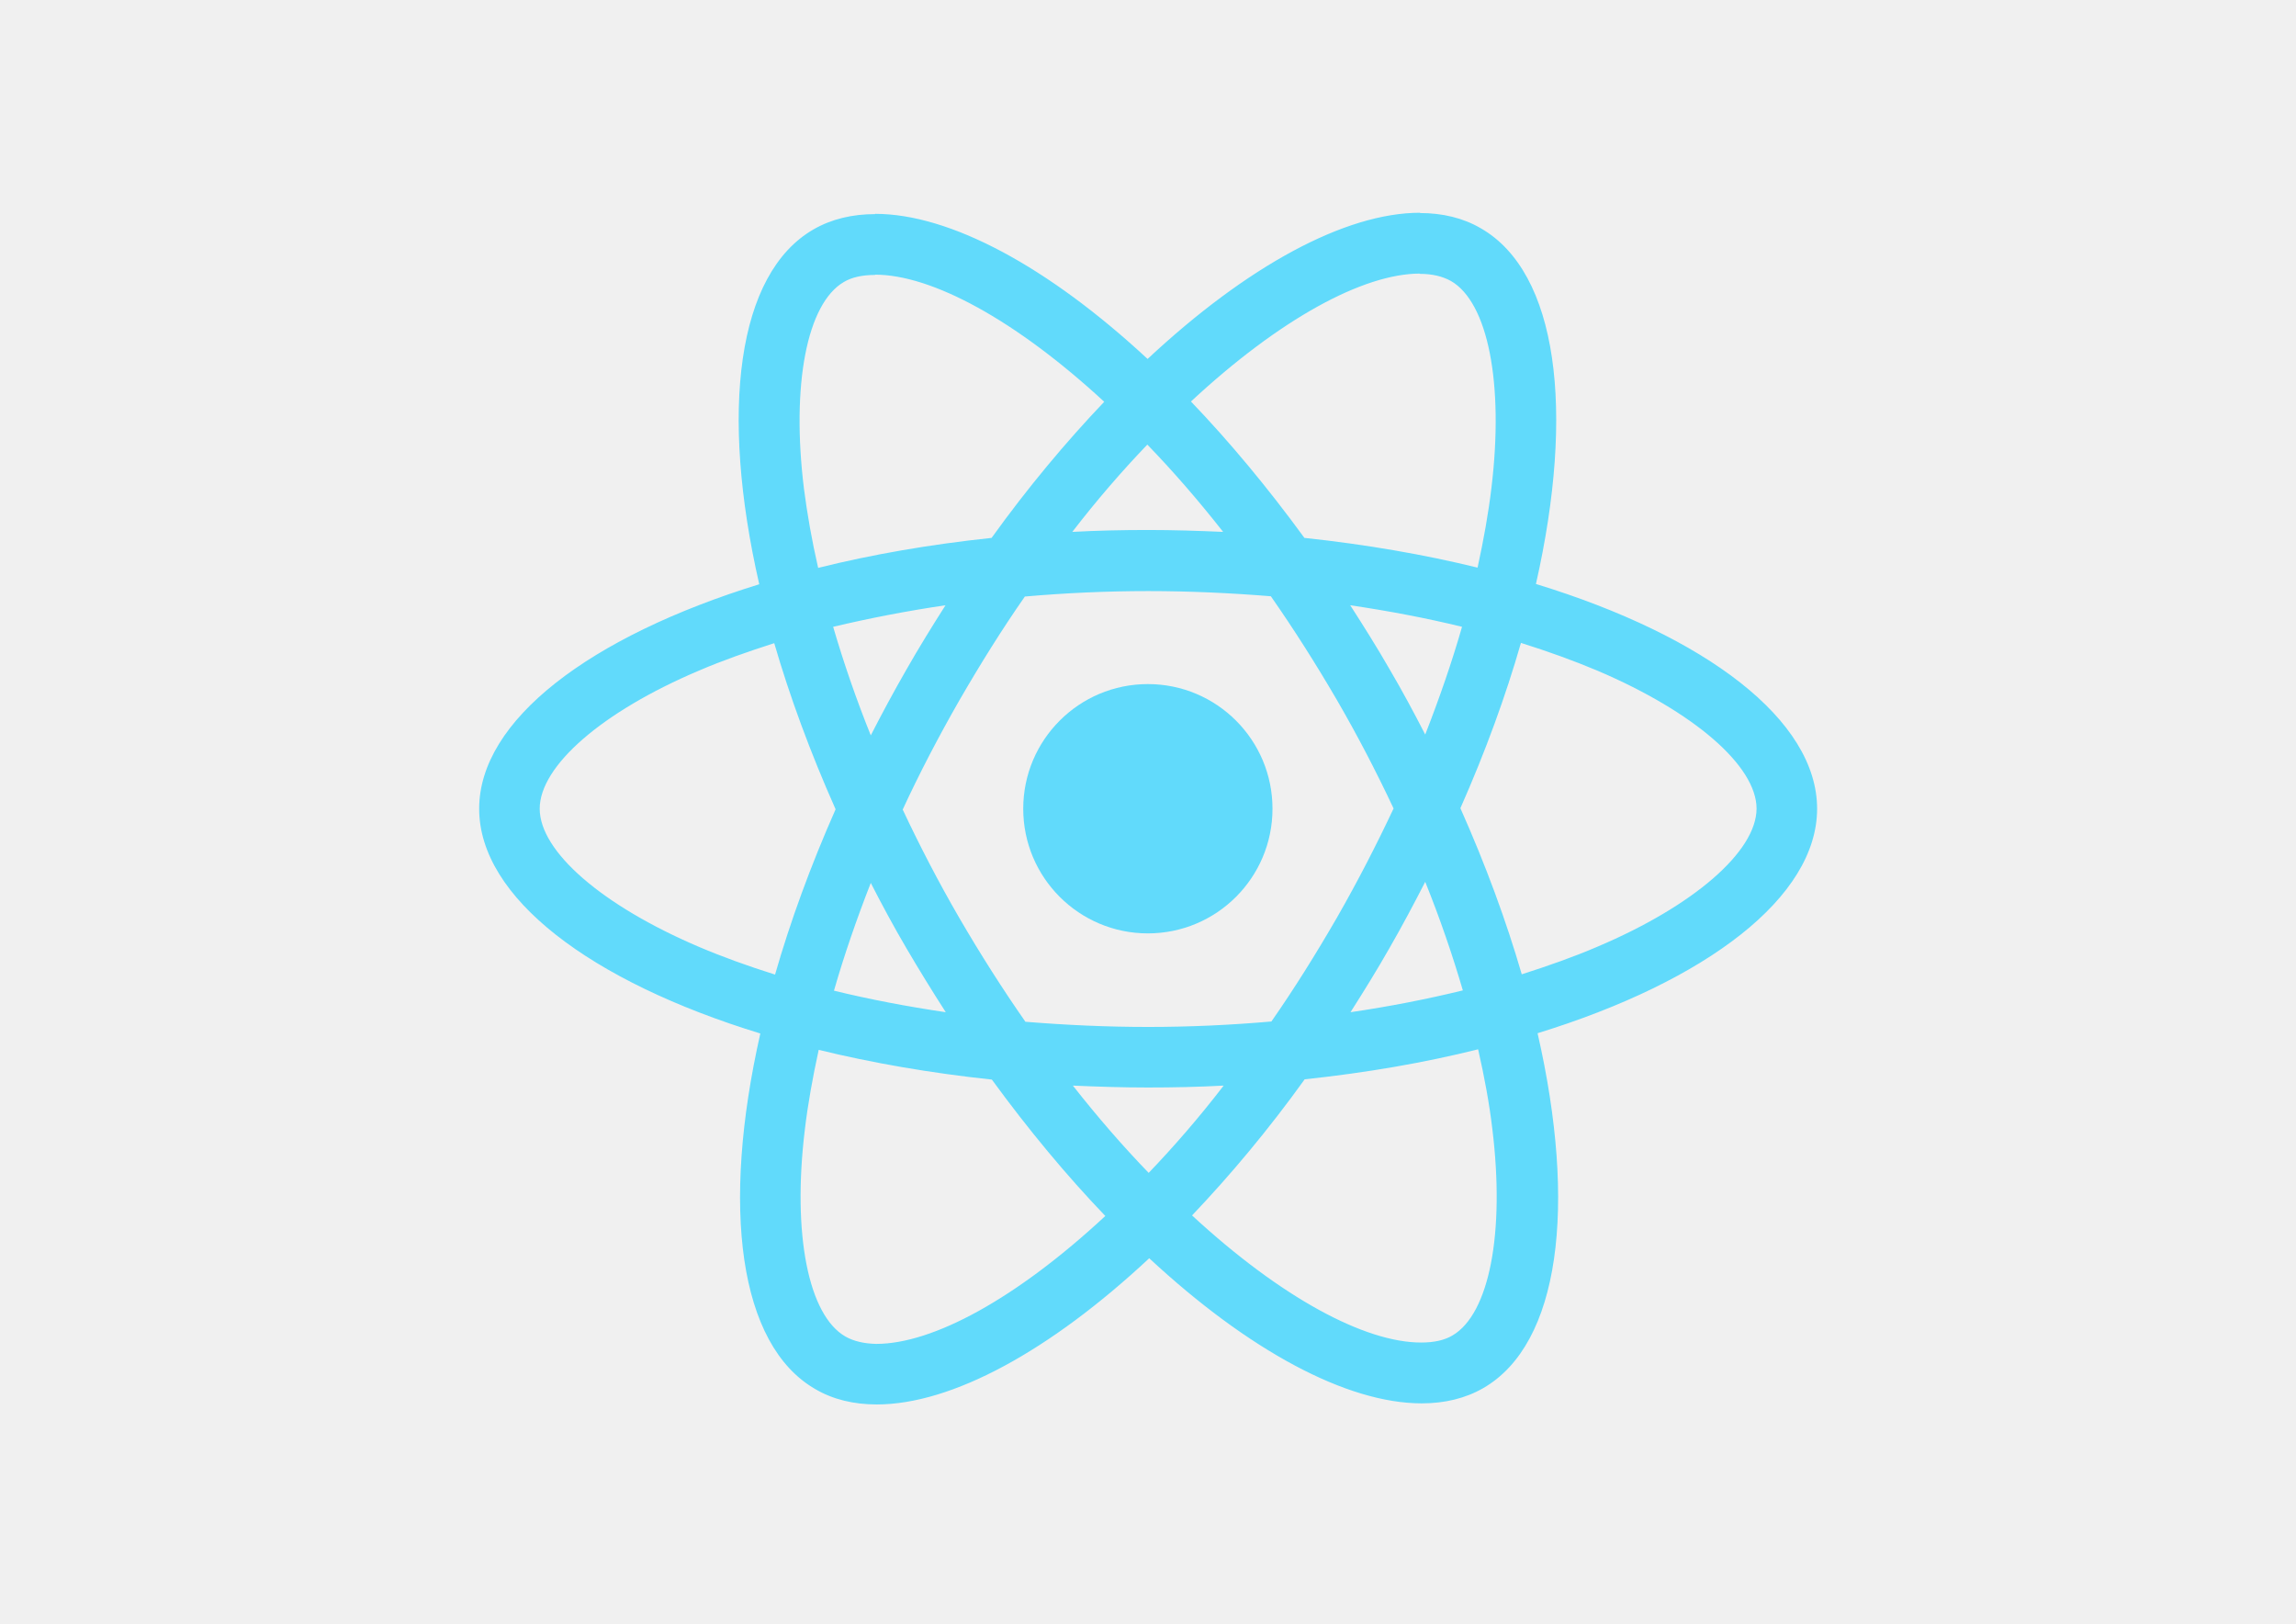
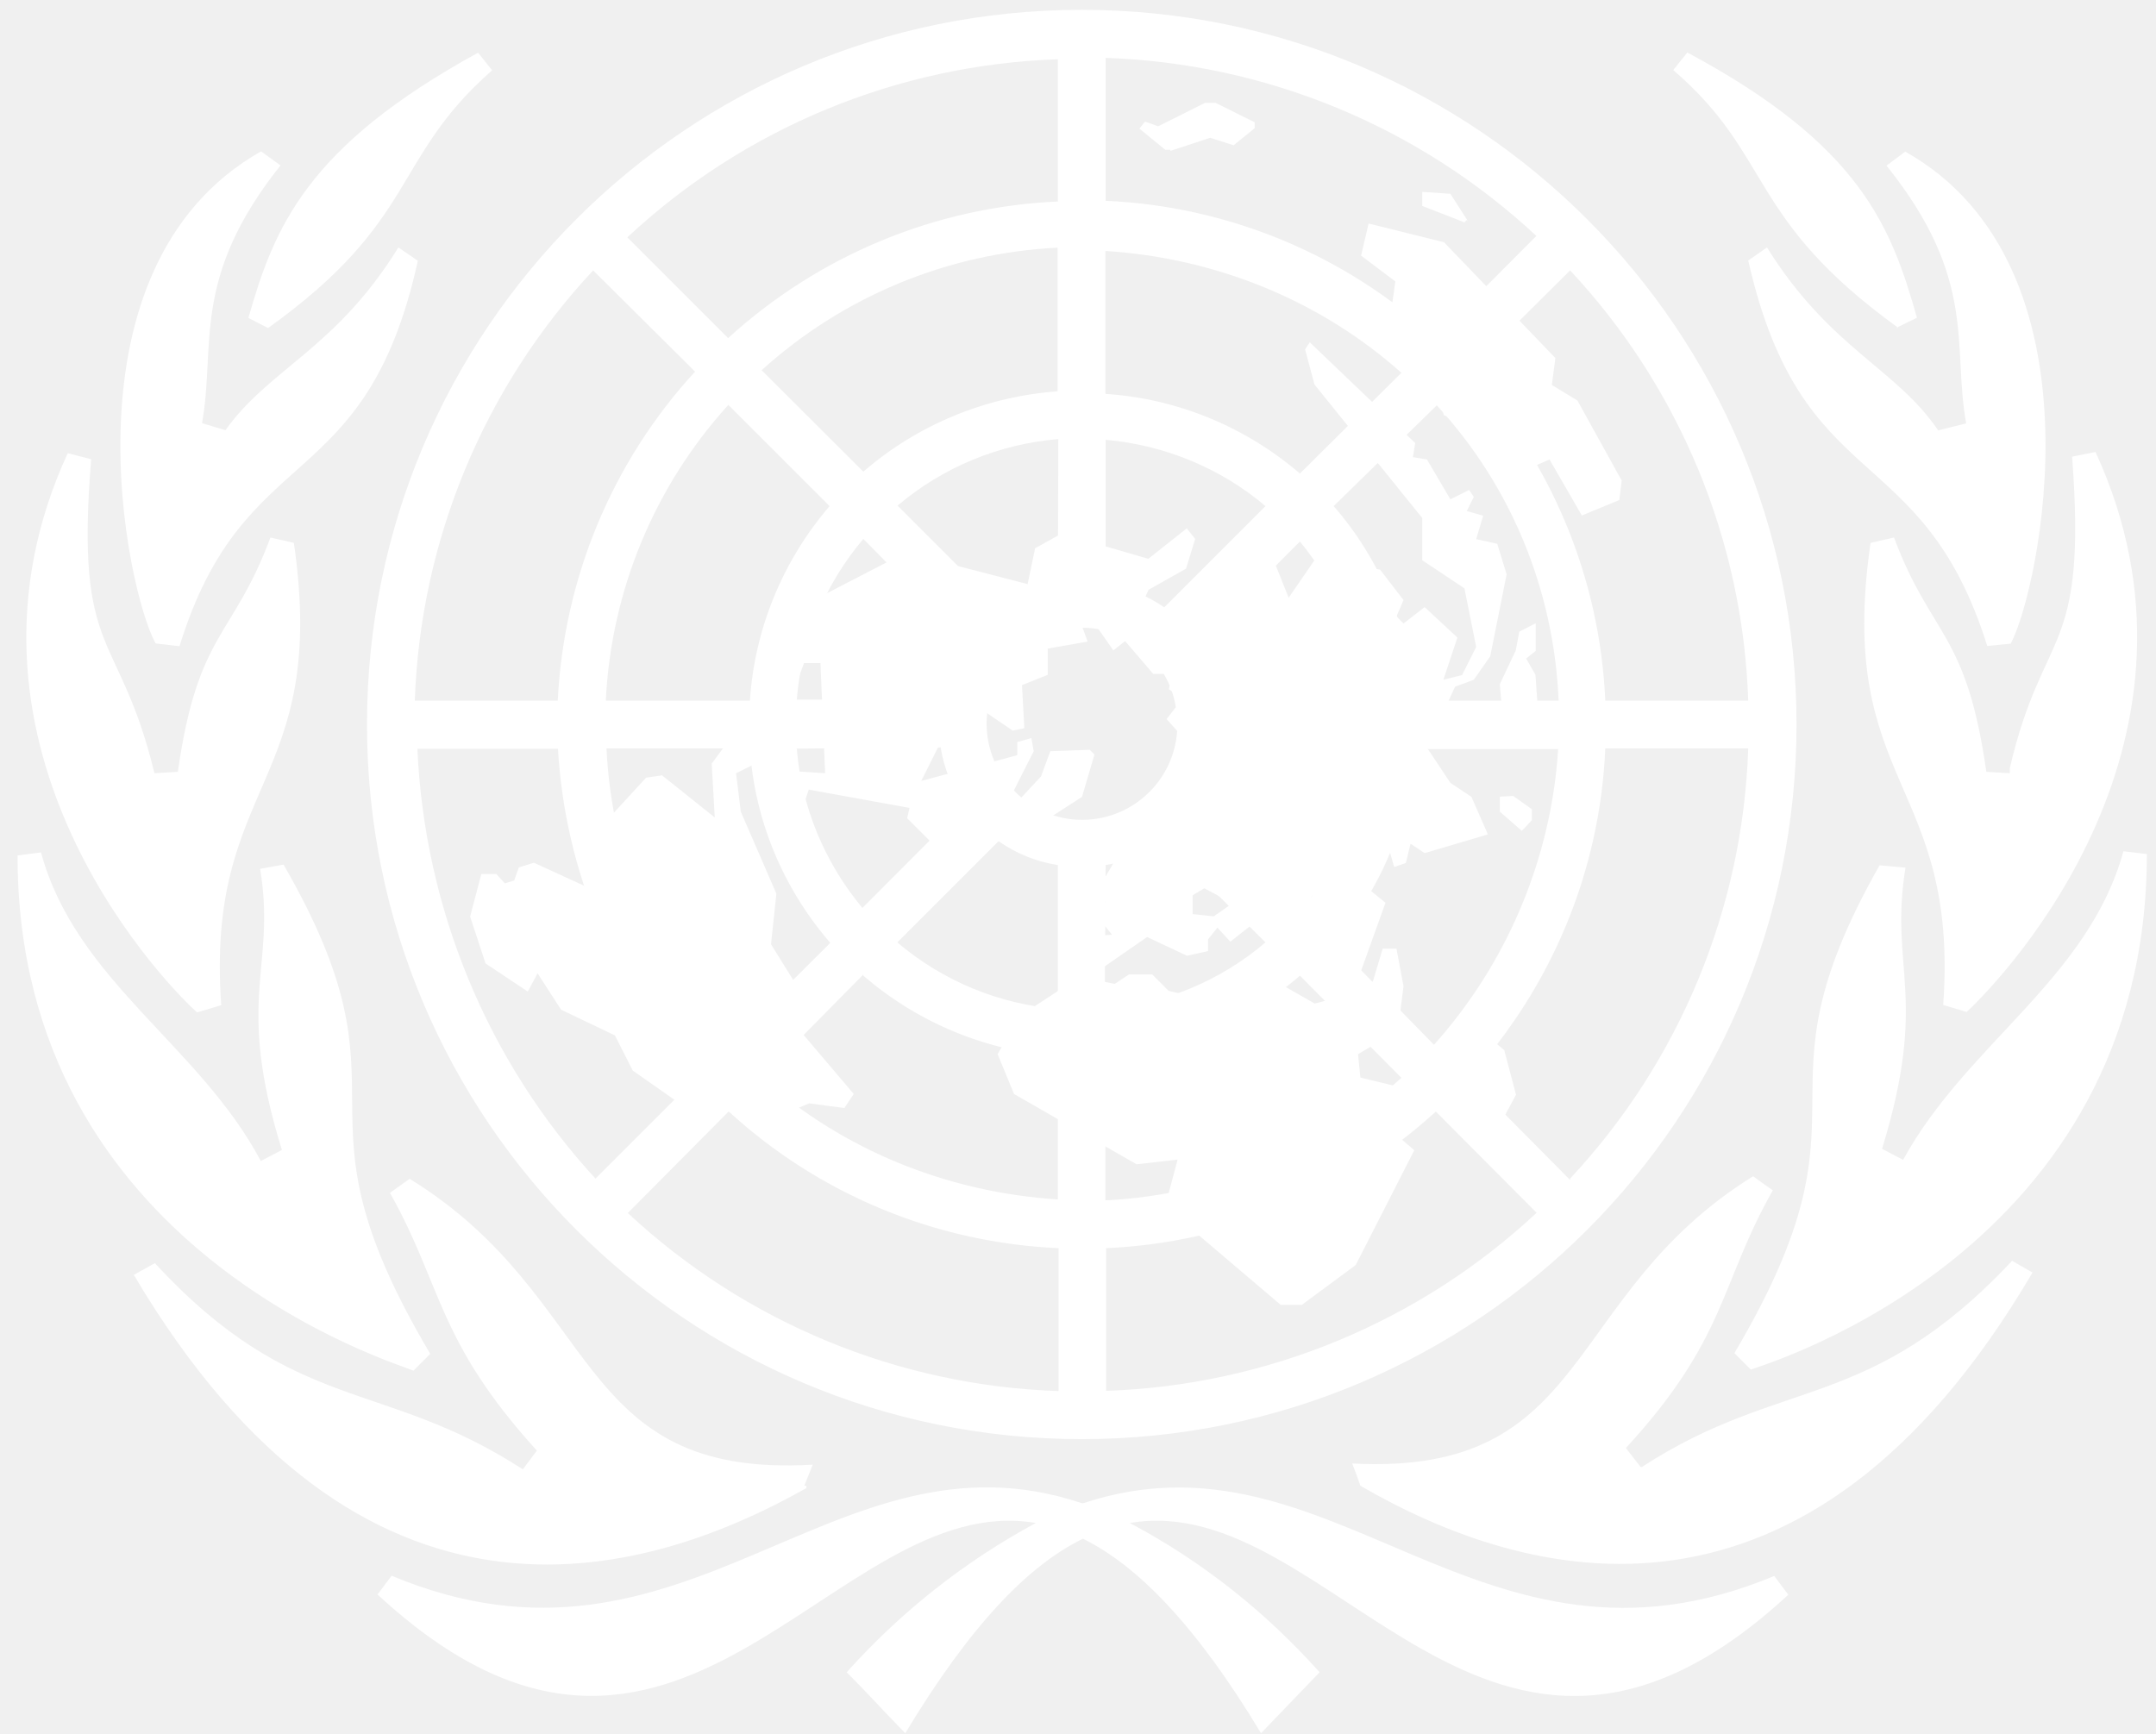
- <svg xmlns="http://www.w3.org/2000/svg" viewBox="0 0 841.9 595.3">
-   <g fill="#61DAFB">
-     <path d="M666.3 296.5c0-32.5-40.7-63.3-103.1-82.4 14.4-63.6 8-114.2-20.2-130.4-6.5-3.8-14.1-5.6-22.4-5.6v22.3c4.6 0 8.3.9 11.4 2.6 13.6 7.8 19.5 37.5 14.9 75.7-1.1 9.4-2.9 19.3-5.1 29.4-19.6-4.8-41-8.5-63.5-10.9-13.5-18.5-27.5-35.3-41.6-50 32.6-30.3 63.2-46.9 84-46.9V78c-27.5 0-63.5 19.6-99.9 53.6-36.4-33.8-72.4-53.2-99.9-53.2v22.3c20.7 0 51.4 16.5 84 46.6-14 14.7-28 31.4-41.3 49.9-22.6 2.4-44 6.1-63.6 11-2.3-10-4-19.7-5.2-29-4.7-38.2 1.1-67.9 14.6-75.8 3-1.8 6.9-2.6 11.5-2.6V78.5c-8.4 0-16 1.8-22.6 5.6-28.1 16.2-34.4 66.7-19.9 130.1-62.2 19.2-102.7 49.9-102.7 82.3 0 32.5 40.7 63.3 103.1 82.4-14.4 63.6-8 114.2 20.2 130.4 6.5 3.8 14.1 5.6 22.5 5.6 27.5 0 63.5-19.6 99.9-53.6 36.4 33.8 72.4 53.2 99.9 53.2 8.4 0 16-1.8 22.6-5.6 28.1-16.2 34.4-66.7 19.9-130.1 62-19.1 102.5-49.9 102.5-82.3zm-130.2-66.7c-3.7 12.9-8.3 26.2-13.5 39.5-4.1-8-8.4-16-13.1-24-4.6-8-9.5-15.8-14.4-23.4 14.2 2.1 27.9 4.7 41 7.9zm-45.8 106.5c-7.8 13.5-15.8 26.3-24.1 38.2-14.9 1.3-30 2-45.2 2-15.1 0-30.2-.7-45-1.9-8.3-11.9-16.4-24.6-24.2-38-7.6-13.1-14.5-26.4-20.8-39.8 6.2-13.4 13.2-26.8 20.7-39.9 7.8-13.5 15.8-26.3 24.1-38.2 14.9-1.3 30-2 45.2-2 15.1 0 30.2.7 45 1.9 8.3 11.9 16.4 24.6 24.2 38 7.6 13.1 14.5 26.4 20.8 39.8-6.3 13.4-13.2 26.8-20.7 39.9zm32.3-13c5.4 13.4 10 26.8 13.8 39.8-13.1 3.2-26.9 5.9-41.2 8 4.9-7.7 9.8-15.6 14.4-23.7 4.6-8 8.9-16.1 13-24.1zM421.2 430c-9.3-9.6-18.6-20.3-27.8-32 9 .4 18.2.7 27.5.7 9.4 0 18.7-.2 27.8-.7-9 11.7-18.3 22.4-27.5 32zm-74.4-58.9c-14.2-2.1-27.9-4.7-41-7.9 3.7-12.9 8.3-26.2 13.5-39.5 4.1 8 8.4 16 13.1 24 4.7 8 9.5 15.8 14.4 23.4zM420.7 163c9.3 9.6 18.6 20.3 27.8 32-9-.4-18.2-.7-27.5-.7-9.4 0-18.7.2-27.8.7 9-11.7 18.3-22.4 27.5-32zm-74 58.9c-4.9 7.7-9.8 15.6-14.4 23.7-4.6 8-8.9 16-13 24-5.4-13.4-10-26.8-13.8-39.8 13.1-3.1 26.9-5.8 41.2-7.9zm-90.5 125.2c-35.4-15.1-58.3-34.9-58.3-50.6 0-15.7 22.9-35.6 58.3-50.6 8.6-3.7 18-7 27.7-10.1 5.7 19.6 13.2 40 22.5 60.9-9.2 20.8-16.6 41.1-22.2 60.6-9.9-3.1-19.3-6.5-28-10.2zM310 490c-13.6-7.8-19.5-37.5-14.9-75.7 1.1-9.4 2.9-19.3 5.1-29.4 19.6 4.8 41 8.5 63.5 10.9 13.5 18.5 27.5 35.3 41.6 50-32.6 30.3-63.2 46.9-84 46.9-4.5-.1-8.3-1-11.3-2.7zm237.2-76.2c4.7 38.2-1.1 67.9-14.6 75.8-3 1.8-6.9 2.6-11.5 2.6-20.7 0-51.4-16.5-84-46.6 14-14.7 28-31.4 41.3-49.9 22.6-2.4 44-6.1 63.6-11 2.3 10.1 4.1 19.8 5.2 29.1zm38.5-66.7c-8.6 3.7-18 7-27.7 10.1-5.7-19.6-13.2-40-22.5-60.9 9.2-20.8 16.6-41.1 22.2-60.6 9.9 3.1 19.3 6.5 28.1 10.2 35.4 15.1 58.3 34.9 58.3 50.6-.1 15.7-23 35.6-58.4 50.6zM320.8 78.4z" />
-     <circle cx="420.9" cy="296.5" r="45.7" />
-     <path d="M520.5 78.1z" />
+ <svg xmlns="http://www.w3.org/2000/svg" id="svg" viewBox="0 0 92 74">
+   <g fill="#ffffff" stroke="none" stroke-width="1px">
+     <path fill="#ffffff" d="M85.76 33l-1-.06c-.85-6-2.34-5.73-3.94-10l-1 .23c-1.5 10.34 3.78 10.15 3.1 19.72l1 .3c1.82-1.7 11.1-11.7 5.5-23.9l-1 .2c.65 8.6-1.24 7.2-2.66 13.3v.2zm-5.55 3.92c-5.8 10.22.2 10-6.2 20.83l.7.7c.7-.25 16.9-5.1 16.9-22l-1-.12c-1.5 5.46-6.7 8.23-9.4 13.17l-.9-.47c2-6.5.3-7.7 1-12l-1.1-.1zM80.9 14l.9-.44C80.7 9.68 79.4 6.2 72 2.24l-.6.75c4.3 3.7 3.1 6.3 9.6 11h-.1zm1.8 4.36c-1.8-2.65-4.6-3.47-7.3-7.8l-.8.56c2.3 10.14 7.4 7.54 10.2 16.45l1-.1c1.2-2.22 4.2-16.1-4.5-21l-.8.6c3.9 4.85 2.8 7.7 3.4 11l-1.2.3zM70 62.6l-.62-.8c4.32-4.7 4-7 6.27-11 0 0-.54-.37-.84-.6C66.6 55.3 68 63 57.7 62.46c.16.4.35.95.35.95 7.07 4.1 19 7.4 28.68-9.1l-.87-.5c-6.1 6.5-9.8 4.9-15.8 8.8H70zm-23.85 1.55c-10.62-3.55-16.83 8.37-29.44 3.1l-.6.8C28.9 79.9 35.5 63.5 44.2 65c-3.04 1.64-5.77 3.8-8.07 6.37 1 1 1.4 1.48 2.5 2.6 2.8-4.65 5.27-7.17 7.58-8.3 2.3 1.13 4.8 3.65 7.6 8.3l2.5-2.6c-2.3-2.57-5-4.73-8.1-6.37 8.7-1.5 15.3 14.9 28.1 3.06l-.6-.8c-12.6 5.26-18.8-6.66-29.5-3.1zm-11.83-.74l.36-.9c-10.3.6-8.92-7.1-17.2-12.2l-.84.6c2.25 4 2 6.3 6.27 11l-.6.8c-6-3.9-9.7-2.3-15.7-8.8l-.9.5c9.7 16.4 21.6 13.1 28.7 9.1v-.1zM8.44 43.2l1-.3c-.68-9.58 4.6-9.4 3.1-19.73l-1-.23c-1.6 4.3-3.1 4-3.95 10l-1 .06c-1.5-6.2-3.4-4.8-2.7-13.4l-1-.26C-2.7 31.5 6.6 41.57 8.4 43.2h.04zm3-29.2C17.9 9.37 16.68 6.8 21 3l-.6-.75c-7.3 4-8.7 7.44-9.8 11.32l.84.43zm6.22 44.48l.7-.7C11.92 46.93 18 47.13 12.1 36.9l-1 .18c.7 4.26-1.1 5.46.93 12l-.9.47c-2.62-4.94-7.9-7.7-9.38-13.17l-1 .13C.73 53.4 17 58.2 17.65 58.5v-.02zm-10-30.9c2.75-8.92 7.93-6.3 10.17-16.45l-.83-.57c-2.68 4.34-5.5 5.16-7.38 7.8l-1-.3c.6-3.3-.5-6.17 3.35-11l-.83-.6c-8.72 4.94-5.73 18.8-4.5 21l1.02.12zM46.16.42c-16.85 0-30.5 13.66-30.5 30.5s13.65 30.5 30.5 30.5 30.5-13.66 30.5-30.5S63 .42 46.16.42zM74.6 29.9h-6.1c-.23-5.23-2.3-10.2-5.83-14.06l4.33-4.3c4.67 5 7.37 11.52 7.6 18.36zM61.24 14.4c-3.86-3.53-8.83-5.6-14.06-5.83v-6.1c6.84.23 13.37 2.93 18.38 7.6l-4.32 4.33zm-11 16.52c0 2.25-1.82 4.07-4.07 4.07s-4.07-1.9-4.07-4.1 1.82-4.1 4.07-4.1c2.24 0 4.05 1.8 4.05 4h.02zm-5.1-6c-.9.14-1.75.48-2.5 1l-4.34-4.34c1.93-1.64 4.33-2.63 6.86-2.84l-.02 6.18zm-2.5 11c.75.52 1.6.86 2.5 1v6.14c-2.52-.2-4.92-1.2-6.85-2.84l4.3-4.3zm4.54 1c.9-.14 1.75-.48 2.5-1l4.32 4.3c-1.93 1.65-4.33 2.64-6.86 2.85l.04-6.15zm2.5-11c-.75-.52-1.6-.86-2.5-1v-6.15c2.5.22 4.9 1.2 6.82 2.83l-4.32 4.32zm-4.54-9.22c-3.06.22-5.98 1.42-8.3 3.43L32.5 15.8c3.48-3.15 7.94-5 12.63-5.23v6.13zm-4 10.66c-.52.75-.86 1.6-1 2.5H34c.2-2.53 1.2-4.92 2.84-6.86l4.3 4.36zm-1 4.54c.14.9.5 1.75 1 2.5l-4.34 4.35c-1.6-1.92-2.6-4.3-2.8-6.8l6.14-.05zm-3.3 9.74c2.32 2 5.23 3.22 8.3 3.43v6.12c-4.7-.3-9.16-2.1-12.64-5.2l4.34-4.4zm10.33 3.43c3.07-.2 5.98-1.42 8.3-3.43L59.8 46c-3.48 3.16-7.94 5-12.63 5.23v-6.16zm4-10.66c.5-.7.86-1.6 1-2.5h6.14c-.1 2.6-1.1 5-2.8 6.9l-4.3-4.4zm1-4.5c-.14-.9-.48-1.7-1-2.5l4.3-4.3c1.64 2 2.63 4.4 2.83 6.9l-6.13-.1zm3.3-9.7c-2.33-2-5.24-3.2-8.3-3.4v-6.1c4.7.3 9.15 2.1 12.63 5.2l-4.33 4.3zM45.14 8.6c-5.23.23-10.2 2.3-14.07 5.83l-4.3-4.3c5-4.67 11.53-7.37 18.37-7.6V8.6zm-9.74 13c-2 2.33-3.2 5.24-3.4 8.3h-6.15c.23-4.7 2.08-9.15 5.23-12.62l4.32 4.32zM32 31.94c.2 3.07 1.42 5.98 3.43 8.3l-4.33 4.32c-3.15-3.47-5-7.93-5.22-12.62H32zm-.9 15.5c3.86 3.54 8.84 5.6 14.07 5.83v6.1c-6.84-.23-13.37-2.93-18.38-7.6l4.3-4.33zm16.1 5.83c5.23-.23 10.2-2.3 14.07-5.83l4.3 4.32c-5 4.67-11.53 7.37-18.37 7.6v-6.1zm9.73-13c2-2.32 3.22-5.23 3.43-8.3h6.13c-.3 4.7-2.2 9.16-5.3 12.62l-4.3-4.4zm3.4-10.37c-.2-3.06-1.4-5.98-3.42-8.3l4.4-4.3c3.2 3.47 5 7.93 5.2 12.6h-6.1zm-35-18.34l4.33 4.3c-3.54 3.85-5.6 8.82-5.86 14.04h-6.1c.24-6.84 2.95-13.37 7.62-18.37v.03zm-7.62 20.4h6.1c.3 5.23 2.4 10.2 5.9 14.04l-4.3 4.3c-4.6-5-7.3-11.52-7.6-18.36v.02zM67 50.36L62.68 46c3.53-3.86 5.6-8.84 5.82-14.06h6.1c-.23 6.84-2.93 13.36-7.6 18.36v.06z" stroke="none" stroke-width="1px" />
+     <path fill="#ffffff" d="M49.94 6.44l1.7-.56 1 .32.9-.73v-.25l-1.67-.83h-.45l-2 1-.56-.2-.24.3 1.1.9h.22zm12.7 3l-.75-1.17-1.2-.08v.6l1.8.7.1-.1zm4.68 7.66l-1.1-.67.15-1.15-4.75-4.94-3.22-.8-.32 1.37 1.46 1.1-.36 2.6 1.34.3.84 1 .24 1.8 1.36.6 1.32 2.1 1.84-.8L67.5 22l1.6-.66.1-.83-1.88-3.4zM64 34v.64l.94.82.43-.46v-.46l-.8-.57L64 34zm1.13-5.9l.4-.32V26.6l-.7.36-.15.8L64 29.2l.12 1.46 1.6 1-.2-2.86-.4-.7zM46.7 32.2l-.2-.2-1.68.06-.4 1.08L43 34.66l1 .75 2.17-1.4.53-1.8zm16.42 11.7l-.3.1.2.64-.42.62-.16 1.74.48.6h1.3l.47-.88-.5-1.9-1.1-.92zm-4.53-6.35l.6-1.6.3 1.05.5-.17.2-.82.6.4 2.7-.8-.7-1.6-.9-.6-1-1.5 1.2-2.6.8-.3.7-1 .7-3.5-.4-1.3-.9-.2.3-1-.7-.2.3-.6-.2-.3-.8.4-1-1.7-.6-.1.1-.6-4.5-4.3-.2.3.4 1.5 4.6 5.7v1.8l1.8 1.2.5 2.5-.6 1.2-.8.2.6-1.8-1.4-1.3-.9.7-.3-.3.3-.7-1-1.3-2.8-.4-1.1 1.6-1-2.5-1 .2.66.34-.44 1-.8.1-1.57 1.62h-1.2l-.9-.5.27-.6 1.6-.9L51 23l-.36-.45-1.64 1.3-3.7-1.08-1.13.63-.32 1.53-5.2-1.35-4.45 2.3-.28.57-1-.16-.67 2.3-.18 1.7-1.7 2.3.13 2.3-2.25-1.8-.68.1L26 34.9l-.26 1.36.26 1.16-.6.6-2.62-1.2-.64.2-.2.56-.4.12-.36-.4h-.64l-.48 1.82.66 2 1.8 1.2.42-.78 1 1.55 2.3 1.1.76 1.5 2.57 1.8 1.43-.3 1.6.7 1.93-.8 1.5.2.4-.6L33.3 43l.7-.93-1.1-1.77.23-2.16-1.52-3.5-.2-1.64 1.4-.7 1.5-4h.7l.2 4.7-1.6-.1-.3 1.92.7.4.5-1.52 4.3.78-.1.44 1.7 1.7 2.8-2.78.9-1.78-.1-.56-.6.17v.56l-4.1 1.1 1.5-3 1.3.1 1.1.75.5-.1-.1-1.84 1.1-.44v-1.12l1.7-.3-.5-1.38.8-.35 1.2.63-1.1.48.7 1 .5-.4 1.2 1.4h.8l-.13.66.6.37-.7.9.9 1v1.1h.5l-1 1.7h-1.3l-2.1 3.6.4.4-.3.2v.5l.57.7-1.2.1.1 1.8 2.6-1.8 1.7.8.9-.2v-.5l.4-.5.55.6 1.14-.9.6.9-.8 1-1.87.8v.7l-1.7-.4-.7-.7h-1l-.6.4-1.5-.3-2.6 1.7-.9 1.6.7 1.7 5.23 3 1.75-.2-.4 1.5.8 1.3 4 3.4h.9l2.3-1.7 2.5-4.9-.7-.6 1.3-1.8-2.9-.7-.1-1 1.7-1 .24-1.9-.3-1.6H59l-.4 1.34-.2.4-2.3.6-2.8-1.6.5-.8 4.1 1.5 1.22-3.4-.83-.68-.6.1-1.9.72.2-.44 2.6-.8zm-6 1l-.8.56-.9-.1v-.8l.5-.3 " stroke="none" stroke-width="1px" />
  </g>
</svg>
